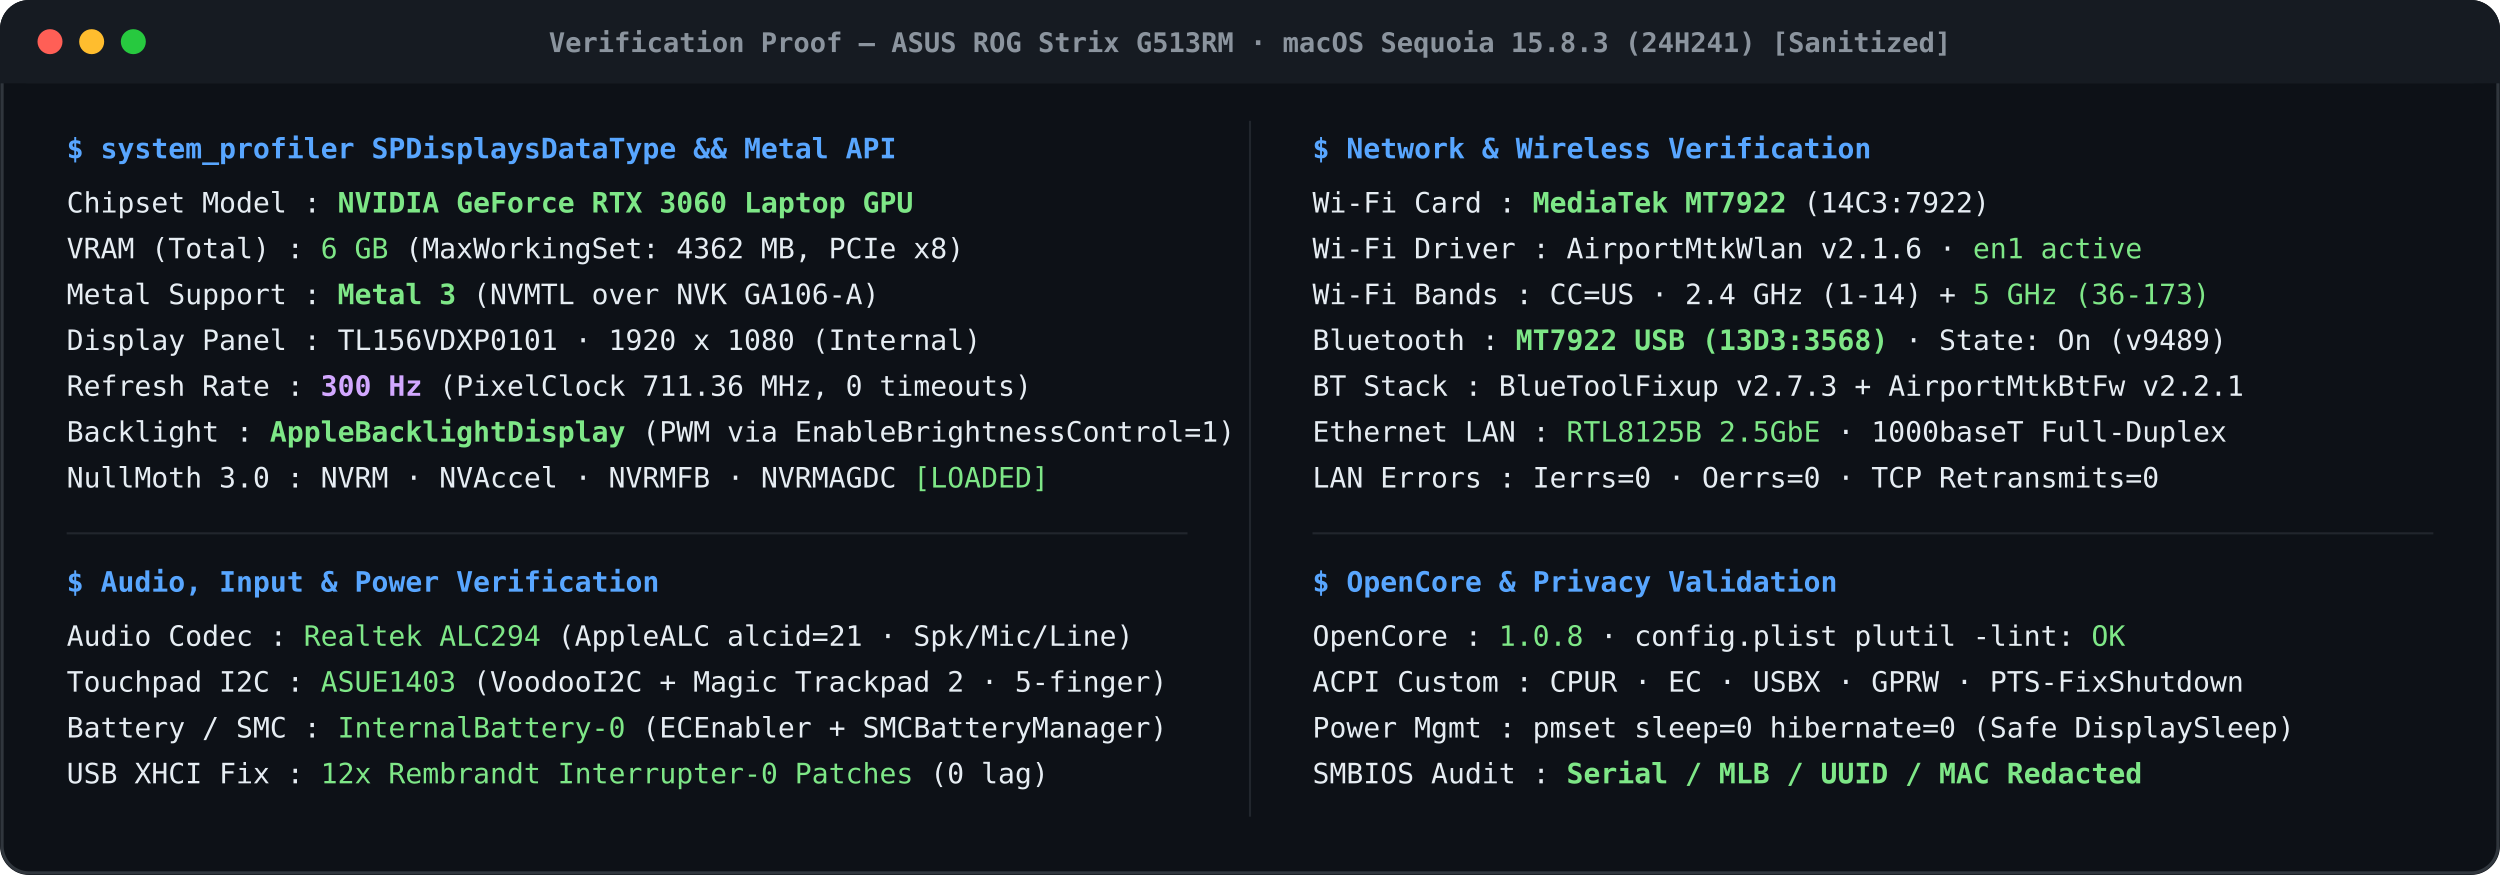
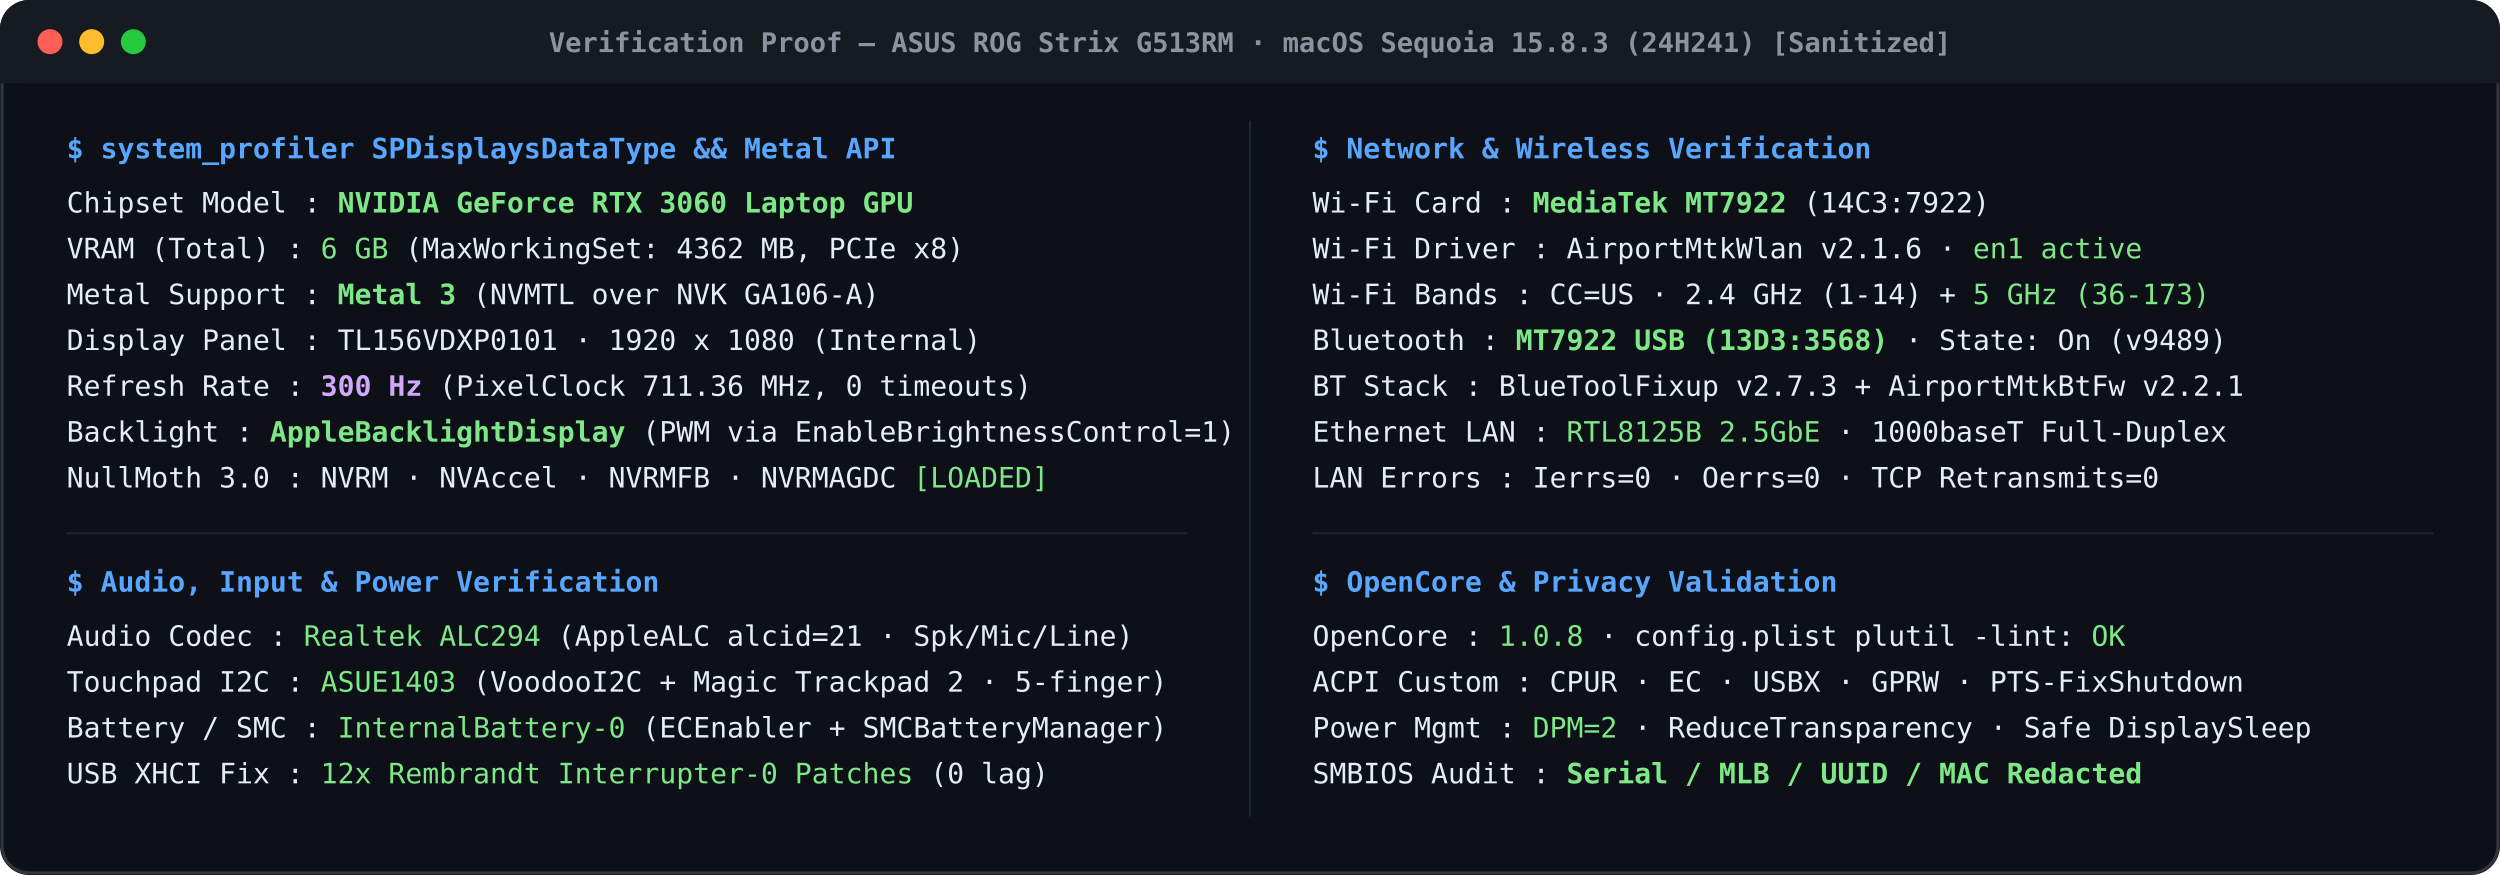
<svg xmlns="http://www.w3.org/2000/svg" viewBox="0 0 1200 420" width="1200" height="420" role="img" aria-label="Verified Hardware Output Snapshot (Sanitized)">
  <rect width="1200" height="420" rx="14" fill="#0d1117" />
  <rect x="1" y="1" width="1198" height="418" rx="13" fill="none" stroke="#30363d" stroke-width="1.5" />
  <rect width="1200" height="40" rx="14" fill="#161b22" />
  <rect y="26" width="1200" height="14" fill="#161b22" />
  <circle cx="24" cy="20" r="6" fill="#ff5f56" />
  <circle cx="44" cy="20" r="6" fill="#ffbd2e" />
  <circle cx="64" cy="20" r="6" fill="#27c93f" />
  <text x="600" y="25" text-anchor="middle" fill="#8b949e" font-family="ui-monospace, SFMono-Regular, Menlo, monospace" font-size="13" font-weight="600">
    Verification Proof — ASUS ROG Strix G513RM · macOS Sequoia 15.8.3 (24H241) [Sanitized]
  </text>
  <g font-family="ui-monospace, SFMono-Regular, Menlo, monospace" font-size="13.5">
    <text x="32" y="76" fill="#58a6ff" font-weight="700">$ system_profiler SPDisplaysDataType &amp;&amp; Metal API</text>
    <text x="32" y="102" fill="#e6edf3">Chipset Model : <tspan fill="#7ee787" font-weight="700">NVIDIA GeForce RTX 3060 Laptop GPU</tspan>
    </text>
    <text x="32" y="124" fill="#e6edf3">VRAM (Total)  : <tspan fill="#7ee787">6 GB</tspan> (MaxWorkingSet: 4362 MB, PCIe x8)</text>
    <text x="32" y="146" fill="#e6edf3">Metal Support : <tspan fill="#7ee787" font-weight="700">Metal 3</tspan> (NVMTL over NVK GA106-A)</text>
    <text x="32" y="168" fill="#e6edf3">Display Panel : TL156VDXP0101 · 1920 x 1080 (Internal)</text>
    <text x="32" y="190" fill="#e6edf3">Refresh Rate  : <tspan fill="#d2a8ff" font-weight="700">300 Hz</tspan> (PixelClock 711.36 MHz, 0 timeouts)</text>
    <text x="32" y="212" fill="#e6edf3">Backlight     : <tspan fill="#7ee787" font-weight="700">AppleBacklightDisplay</tspan> (PWM via EnableBrightnessControl=1)</text>
    <text x="32" y="234" fill="#e6edf3">NullMoth 3.0  : NVRM · NVAccel · NVRMFB · NVRMAGDC <tspan fill="#7ee787">[LOADED]</tspan>
    </text>
    <line x1="32" y1="256" x2="570" y2="256" stroke="#21262d" />
    <text x="32" y="284" fill="#58a6ff" font-weight="700">$ Audio, Input &amp; Power Verification</text>
    <text x="32" y="310" fill="#e6edf3">Audio Codec   : <tspan fill="#7ee787">Realtek ALC294</tspan> (AppleALC alcid=21 · Spk/Mic/Line)</text>
    <text x="32" y="332" fill="#e6edf3">Touchpad I2C  : <tspan fill="#7ee787">ASUE1403</tspan> (VoodooI2C + Magic Trackpad 2 · 5-finger)</text>
    <text x="32" y="354" fill="#e6edf3">Battery / SMC : <tspan fill="#7ee787">InternalBattery-0</tspan> (ECEnabler + SMCBatteryManager)</text>
    <text x="32" y="376" fill="#e6edf3">USB XHCI Fix  : <tspan fill="#7ee787">12x Rembrandt Interrupter-0 Patches</tspan> (0 lag)</text>
  </g>
  <line x1="600" y1="58" x2="600" y2="392" stroke="#21262d" />
  <g font-family="ui-monospace, SFMono-Regular, Menlo, monospace" font-size="13.5">
    <text x="630" y="76" fill="#58a6ff" font-weight="700">$ Network &amp; Wireless Verification</text>
    <text x="630" y="102" fill="#e6edf3">Wi-Fi Card    : <tspan fill="#7ee787" font-weight="700">MediaTek MT7922</tspan> (14C3:7922)</text>
    <text x="630" y="124" fill="#e6edf3">Wi-Fi Driver  : AirportMtkWlan v2.1.6 · <tspan fill="#7ee787">en1 active</tspan>
    </text>
    <text x="630" y="146" fill="#e6edf3">Wi-Fi Bands   : CC=US · 2.4 GHz (1-14) + <tspan fill="#7ee787">5 GHz (36-173)</tspan>
    </text>
    <text x="630" y="168" fill="#e6edf3">Bluetooth     : <tspan fill="#7ee787" font-weight="700">MT7922 USB (13D3:3568)</tspan> · State: On (v9489)</text>
    <text x="630" y="190" fill="#e6edf3">BT Stack      : BlueToolFixup v2.7.3 + AirportMtkBtFw v2.2.1</text>
    <text x="630" y="212" fill="#e6edf3">Ethernet LAN  : <tspan fill="#7ee787">RTL8125B 2.5GbE</tspan> · 1000baseT Full-Duplex</text>
    <text x="630" y="234" fill="#e6edf3">LAN Errors    : Ierrs=0 · Oerrs=0 · TCP Retransmits=0</text>
    <line x1="630" y1="256" x2="1168" y2="256" stroke="#21262d" />
    <text x="630" y="284" fill="#58a6ff" font-weight="700">$ OpenCore &amp; Privacy Validation</text>
    <text x="630" y="310" fill="#e6edf3">OpenCore      : <tspan fill="#7ee787">1.0.8</tspan> · config.plist plutil -lint: <tspan fill="#7ee787">OK</tspan>
    </text>
    <text x="630" y="332" fill="#e6edf3">ACPI Custom   : CPUR · EC · USBX · GPRW · PTS-FixShutdown</text>
-     <text x="630" y="354" fill="#e6edf3">Power Mgmt    : pmset sleep=0 hibernate=0 (Safe DisplaySleep)</text>
+     <text x="630" y="354" fill="#e6edf3">Power Mgmt    : <tspan fill="#7ee787">DPM=2</tspan> · ReduceTransparency · Safe DisplaySleep</text>
    <text x="630" y="376" fill="#e6edf3">SMBIOS Audit  : <tspan fill="#7ee787" font-weight="700">Serial / MLB / UUID / MAC Redacted</tspan>
    </text>
  </g>
</svg>
